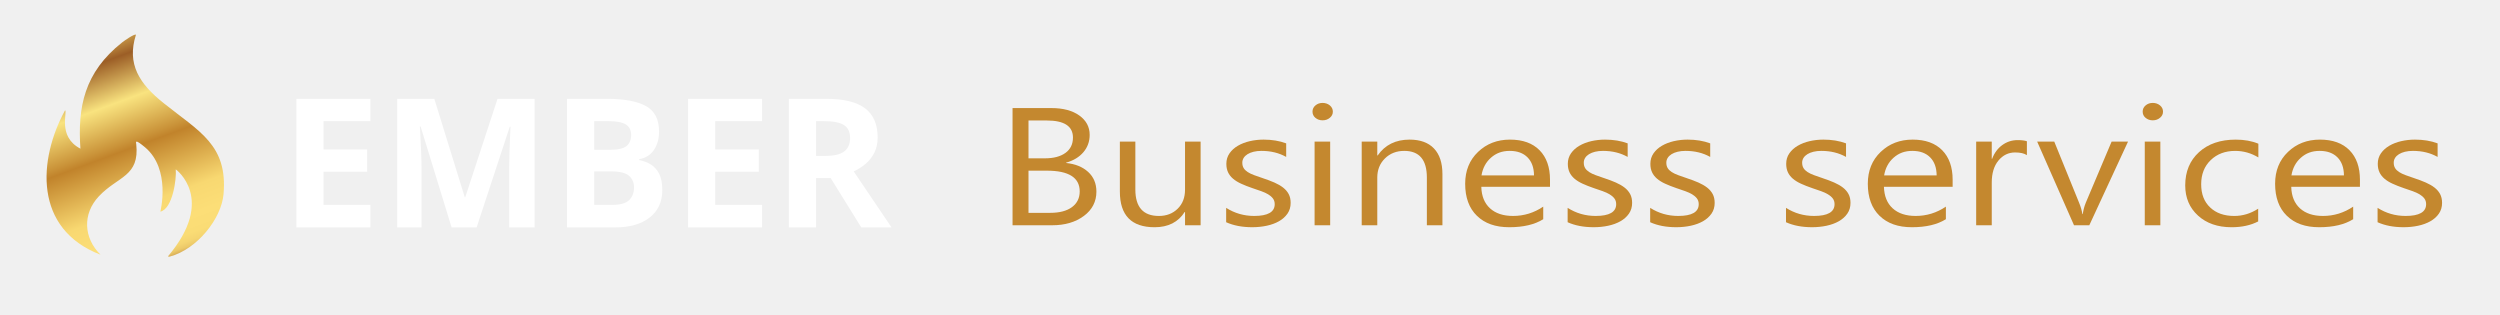
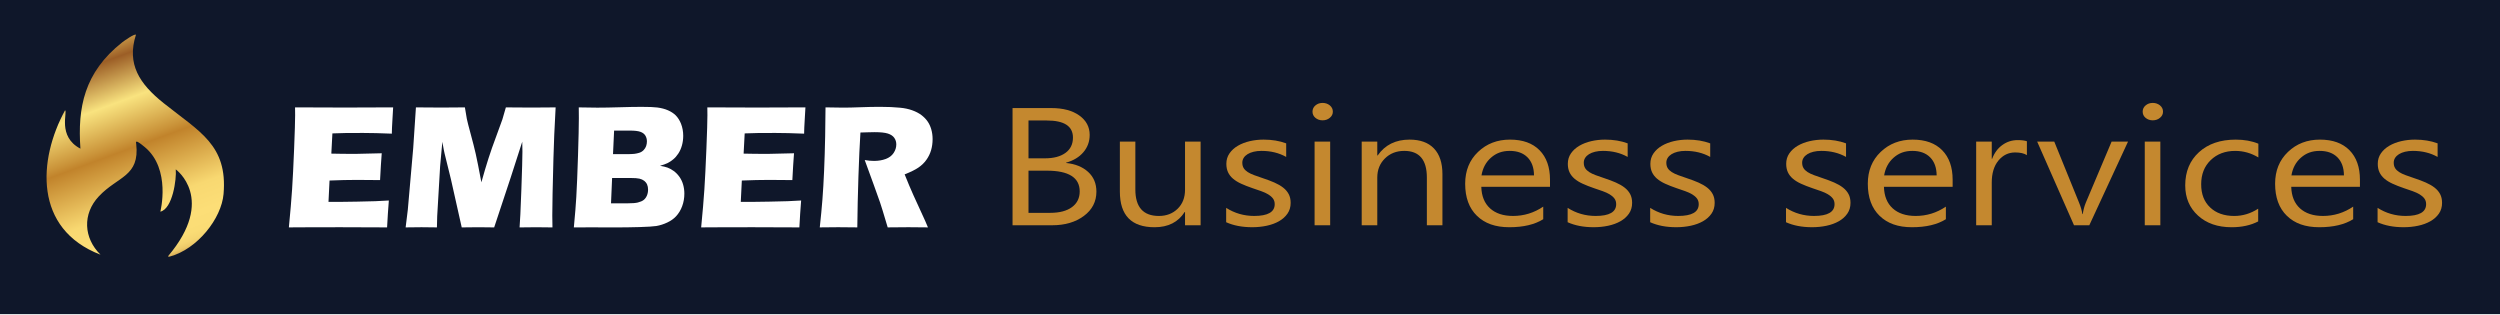
<svg xmlns="http://www.w3.org/2000/svg" id="Layer_1" data-name="Layer 1" viewBox="0 0 2596.13 326.53">
  <defs>
    <style>
      .cls-1 {
-         fill: #c4882f;
+         fill: #fff;
      }

      .cls-2 {
-         fill: #fff;
-         font-family: ErasITC-Bold, 'Eras Bold ITC';
-         font-size: 187px;
-         font-weight: 700;
+         fill: #c4882f;
      }

      .cls-3 {
        fill: url(#linear-gradient);
+       }
+ 
+       .cls-4 {
+         fill: #0f172a;
      }
    </style>
    <linearGradient id="linear-gradient" x1="86.49" y1="43.21" x2="171.92" y2="274.85" gradientUnits="userSpaceOnUse">
      <stop offset="0" stop-color="#e1bb5c" />
      <stop offset=".11" stop-color="#9c5e26" />
      <stop offset=".29" stop-color="#f9e37f" />
      <stop offset=".34" stop-color="#ebcc6b" />
      <stop offset=".46" stop-color="#ca9339" />
      <stop offset=".49" stop-color="#c1832b" />
      <stop offset=".73" stop-color="#f8d871" />
      <stop offset=".84" stop-color="#fcde77" />
      <stop offset=".91" stop-color="#fadc75" />
      <stop offset=".94" stop-color="#f5d571" />
      <stop offset=".96" stop-color="#ecc969" />
      <stop offset=".97" stop-color="#e0b85e" />
      <stop offset=".98" stop-color="#cfa24f" />
      <stop offset=".99" stop-color="#bb883d" />
      <stop offset="1" stop-color="#ac7330" />
    </linearGradient>
  </defs>
+   <rect class="cls-4" x="0" y="0" width="2596.13" height="326.15" />
  <path class="cls-3" d="M141.18,36.08c-9.77,30.52,3.63,50.97,28.76,71.02,37.3,29.76,66.57,43.52,62.21,94.37-2.18,25.42-27.09,57.21-55.88,65-.59.16-1.88.27-1.7-.48,50.33-59.59,7.94-90.13,7.94-90.13.95,10.04-3.26,41.01-16,43.94,0,0,11.34-44.26-16.12-67.03-5.23-4.34-7.04-5.29-7.49-5.46-2.45-.9-1.53,1.3-1.43,2.22,3.71,33.98-19.13,33.35-38.85,54.37-17.05,18.18-15.94,43.15,1.74,60.58-69.66-26.74-64.75-98.72-36.81-149.95,2.96,1.24-8.27,27.23,15.96,39.84-2.97-42.59,3.75-79.06,43.32-110.33,1.83-1.44,12.74-9.22,14.35-7.97Z" />
-   <text class="cls-2" transform="translate(290.94 236.15)">
-     <tspan x="0" y="0">EMBER</tspan>
-   </text>
  <g>
-     <path class="cls-1" d="M1051.48,233.93v-121.71h40.24c12.23,0,21.93,2.58,29.1,7.72,7.17,5.15,10.75,11.85,10.75,20.12,0,6.9-2.17,12.9-6.51,17.99s-10.32,8.71-17.95,10.86v.34c9.53.96,17.16,4.06,22.88,9.29,5.72,5.24,8.58,12.04,8.58,20.41,0,10.41-4.34,18.84-13.02,25.29-8.68,6.45-19.63,9.68-32.85,9.68h-41.23ZM1068.05,125.12v39.3h16.97c9.08,0,16.21-1.88,21.4-5.64,5.19-3.76,7.79-9.07,7.79-15.91,0-11.83-9.04-17.74-27.13-17.74h-19.04ZM1068.05,177.23v43.8h22.49c9.73,0,17.28-1.98,22.64-5.94,5.36-3.96,8.04-9.39,8.04-16.3,0-14.37-11.38-21.56-34.13-21.56h-19.04Z" />
-     <path class="cls-1" d="M1246.78,233.93h-16.18v-13.75h-.4c-6.71,10.52-17.1,15.79-31.17,15.79-24.07,0-36.1-12.33-36.1-37.01v-51.94h16.08v49.74c0,18.33,8.15,27.5,24.46,27.5,7.89,0,14.38-2.5,19.48-7.51,5.1-5.01,7.64-11.56,7.64-19.65v-50.08h16.18v86.91Z" />
-     <path class="cls-1" d="M1273.31,230.79v-14.94c8.81,5.6,18.51,8.4,29.1,8.4,14.2,0,21.31-4.07,21.31-12.22,0-2.32-.61-4.29-1.82-5.9-1.22-1.61-2.86-3.04-4.93-4.29-2.07-1.24-4.51-2.36-7.3-3.35-2.8-.99-5.8-2.02-9.03-3.1-4.47-1.53-8.4-3.07-11.79-4.63-3.39-1.55-6.21-3.31-8.48-5.26-2.27-1.95-3.98-4.17-5.13-6.66-1.15-2.49-1.73-5.4-1.73-8.74,0-4.07,1.08-7.68,3.25-10.82,2.17-3.14,5.06-5.77,8.68-7.89,3.62-2.12,7.74-3.72,12.38-4.8,4.64-1.07,9.42-1.61,14.35-1.61,8.74,0,16.57,1.3,23.48,3.9v14.09c-7.43-4.19-15.98-6.28-25.65-6.28-3.03,0-5.75.3-8.19.89-2.43.59-4.52,1.43-6.26,2.5-1.74,1.08-3.09,2.36-4.04,3.86-.95,1.5-1.43,3.16-1.43,4.97,0,2.26.48,4.16,1.43,5.69.95,1.53,2.35,2.88,4.19,4.07,1.84,1.19,4.08,2.26,6.71,3.22,2.63.96,5.62,2.01,8.98,3.14,4.47,1.47,8.48,2.99,12.03,4.54,3.55,1.56,6.57,3.31,9.07,5.26,2.5,1.95,4.42,4.2,5.77,6.75,1.35,2.55,2.02,5.57,2.02,9.08,0,4.3-1.1,8.04-3.3,11.2-2.2,3.17-5.15,5.8-8.83,7.89-3.68,2.09-7.93,3.65-12.72,4.67-4.8,1.02-9.83,1.53-15.09,1.53-10.39,0-19.4-1.73-27.03-5.18Z" />
-     <path class="cls-1" d="M1373.43,124.95c-2.89,0-5.36-.85-7.4-2.55-2.04-1.7-3.06-3.85-3.06-6.45s1.02-4.77,3.06-6.49c2.04-1.72,4.5-2.59,7.4-2.59s5.47.86,7.55,2.59c2.07,1.73,3.11,3.89,3.11,6.49s-1.04,4.61-3.11,6.37c-2.07,1.75-4.59,2.63-7.55,2.63ZM1381.32,233.93h-16.18v-86.91h16.18v86.91Z" />
-     <path class="cls-1" d="M1497.91,233.93h-16.18v-49.57c0-18.45-7.83-27.67-23.48-27.67-8.09,0-14.78,2.62-20.07,7.85-5.29,5.23-7.94,11.84-7.94,19.82v49.57h-16.18v-86.91h16.18v14.43h.39c7.63-10.98,18.67-16.47,33.14-16.47,11.05,0,19.5,3.07,25.35,9.21,5.85,6.14,8.78,15.01,8.78,26.61v53.13Z" />
-     <path class="cls-1" d="M1609.57,193.95h-71.31c.26,9.67,3.29,17.14,9.08,22.41,5.79,5.26,13.74,7.89,23.87,7.89,11.38,0,21.83-3.23,31.37-9.68v13.07c-8.88,5.55-20.62,8.32-35.21,8.32s-25.48-3.95-33.63-11.84c-8.15-7.89-12.23-19-12.23-33.31,0-13.52,4.45-24.54,13.37-33.06,8.91-8.52,19.97-12.77,33.19-12.77s23.44,3.68,30.68,11.03c7.23,7.36,10.85,17.57,10.85,30.64v7.3ZM1593,182.16c-.07-8.03-2.32-14.29-6.76-18.76-4.44-4.47-10.6-6.71-18.49-6.71s-14.11,2.35-19.43,7.05-8.61,10.84-9.86,18.42h54.55Z" />
-     <path class="cls-1" d="M1627.91,230.79v-14.94c8.81,5.6,18.51,8.4,29.1,8.4,14.2,0,21.31-4.07,21.31-12.22,0-2.32-.61-4.29-1.82-5.9-1.22-1.61-2.86-3.04-4.93-4.29-2.07-1.24-4.51-2.36-7.3-3.35-2.8-.99-5.8-2.02-9.03-3.1-4.47-1.53-8.4-3.07-11.79-4.63-3.39-1.55-6.21-3.31-8.48-5.26-2.27-1.95-3.98-4.17-5.13-6.66-1.15-2.49-1.73-5.4-1.73-8.74,0-4.07,1.08-7.68,3.25-10.82,2.17-3.14,5.06-5.77,8.68-7.89,3.62-2.12,7.74-3.72,12.38-4.8,4.64-1.07,9.42-1.61,14.35-1.61,8.74,0,16.57,1.3,23.48,3.9v14.09c-7.43-4.19-15.98-6.28-25.65-6.28-3.03,0-5.75.3-8.19.89-2.43.59-4.52,1.43-6.26,2.5-1.74,1.08-3.09,2.36-4.04,3.86-.95,1.5-1.43,3.16-1.43,4.97,0,2.26.48,4.16,1.43,5.69.95,1.53,2.35,2.88,4.19,4.07,1.84,1.19,4.08,2.26,6.71,3.22,2.63.96,5.62,2.01,8.98,3.14,4.47,1.47,8.48,2.99,12.03,4.54,3.55,1.56,6.57,3.31,9.07,5.26,2.5,1.95,4.42,4.2,5.77,6.75,1.35,2.55,2.02,5.57,2.02,9.08,0,4.3-1.1,8.04-3.3,11.2-2.2,3.17-5.15,5.8-8.83,7.89-3.68,2.09-7.93,3.65-12.72,4.67-4.8,1.02-9.83,1.53-15.09,1.53-10.39,0-19.4-1.73-27.03-5.18Z" />
-     <path class="cls-1" d="M1713.63,230.79v-14.94c8.81,5.6,18.51,8.4,29.1,8.4,14.2,0,21.31-4.07,21.31-12.22,0-2.32-.61-4.29-1.82-5.9-1.22-1.61-2.86-3.04-4.93-4.29-2.07-1.24-4.51-2.36-7.3-3.35-2.8-.99-5.8-2.02-9.03-3.1-4.47-1.53-8.4-3.07-11.79-4.63-3.39-1.55-6.21-3.31-8.48-5.26-2.27-1.95-3.98-4.17-5.13-6.66-1.15-2.49-1.73-5.4-1.73-8.74,0-4.07,1.08-7.68,3.25-10.82,2.17-3.14,5.06-5.77,8.68-7.89,3.62-2.12,7.74-3.72,12.38-4.8,4.64-1.07,9.42-1.61,14.35-1.61,8.74,0,16.57,1.3,23.48,3.9v14.09c-7.43-4.19-15.98-6.28-25.65-6.28-3.03,0-5.75.3-8.19.89-2.43.59-4.52,1.43-6.26,2.5-1.74,1.08-3.09,2.36-4.04,3.86-.95,1.5-1.43,3.16-1.43,4.97,0,2.26.48,4.16,1.43,5.69.95,1.53,2.35,2.88,4.19,4.07,1.84,1.19,4.08,2.26,6.71,3.22,2.63.96,5.62,2.01,8.98,3.14,4.47,1.47,8.48,2.99,12.03,4.54,3.55,1.56,6.57,3.31,9.07,5.26,2.5,1.95,4.42,4.2,5.77,6.75,1.35,2.55,2.02,5.57,2.02,9.08,0,4.3-1.1,8.04-3.3,11.2-2.2,3.17-5.15,5.8-8.83,7.89-3.68,2.09-7.93,3.65-12.72,4.67-4.8,1.02-9.83,1.53-15.09,1.53-10.39,0-19.4-1.73-27.03-5.18Z" />
-     <path class="cls-1" d="M1854.68,230.79v-14.94c8.81,5.6,18.51,8.4,29.1,8.4,14.2,0,21.31-4.07,21.31-12.22,0-2.32-.61-4.29-1.82-5.9-1.22-1.61-2.86-3.04-4.93-4.29-2.07-1.24-4.51-2.36-7.3-3.35-2.8-.99-5.8-2.02-9.03-3.1-4.47-1.53-8.4-3.07-11.79-4.63-3.39-1.55-6.21-3.31-8.48-5.26-2.27-1.95-3.98-4.17-5.13-6.66-1.15-2.49-1.73-5.4-1.73-8.74,0-4.07,1.08-7.68,3.25-10.82,2.17-3.14,5.06-5.77,8.68-7.89,3.62-2.12,7.74-3.72,12.38-4.8,4.64-1.07,9.42-1.61,14.35-1.61,8.74,0,16.57,1.3,23.48,3.9v14.09c-7.43-4.19-15.98-6.28-25.65-6.28-3.03,0-5.75.3-8.19.89-2.43.59-4.52,1.43-6.26,2.5-1.74,1.08-3.09,2.36-4.04,3.86-.95,1.5-1.43,3.16-1.43,4.97,0,2.26.48,4.16,1.43,5.69.95,1.53,2.35,2.88,4.19,4.07,1.84,1.19,4.08,2.26,6.71,3.22,2.63.96,5.62,2.01,8.98,3.14,4.47,1.47,8.48,2.99,12.03,4.54,3.55,1.56,6.57,3.31,9.07,5.26,2.5,1.95,4.42,4.2,5.77,6.75,1.35,2.55,2.02,5.57,2.02,9.08,0,4.3-1.1,8.04-3.3,11.2-2.2,3.17-5.15,5.8-8.83,7.89-3.68,2.09-7.93,3.65-12.72,4.67-4.8,1.02-9.83,1.53-15.09,1.53-10.39,0-19.4-1.73-27.03-5.18Z" />
-     <path class="cls-1" d="M2027.69,193.95h-71.31c.26,9.67,3.29,17.14,9.08,22.41,5.79,5.26,13.74,7.89,23.87,7.89,11.38,0,21.83-3.23,31.37-9.68v13.07c-8.88,5.55-20.62,8.32-35.21,8.32s-25.48-3.95-33.63-11.84c-8.15-7.89-12.23-19-12.23-33.31,0-13.52,4.45-24.54,13.37-33.06,8.91-8.52,19.97-12.77,33.19-12.77s23.44,3.68,30.68,11.03c7.23,7.36,10.85,17.57,10.85,30.64v7.3ZM2011.12,182.16c-.07-8.03-2.32-14.29-6.76-18.76-4.44-4.47-10.6-6.71-18.49-6.71s-14.11,2.35-19.43,7.05-8.61,10.84-9.86,18.42h54.55Z" />
-     <path class="cls-1" d="M2104.83,161.11c-2.83-1.87-6.91-2.8-12.23-2.8-6.91,0-12.68,2.8-17.31,8.4s-6.95,13.24-6.95,22.92v44.3h-16.18v-86.91h16.18v17.91h.39c2.3-6.11,5.82-10.88,10.55-14.3,4.74-3.42,10.03-5.14,15.88-5.14,4.21,0,7.43.4,9.67,1.19v14.43Z" />
-     <path class="cls-1" d="M2209.88,147.02l-40.24,86.91h-15.88l-38.27-86.91h17.75l25.65,63.15c1.91,4.64,3.09,8.69,3.55,12.14h.39c.66-4.36,1.71-8.29,3.16-11.8l26.83-63.49h17.06Z" />
-     <path class="cls-1" d="M2235.52,124.95c-2.89,0-5.36-.85-7.4-2.55-2.04-1.7-3.06-3.85-3.06-6.45s1.02-4.77,3.06-6.49c2.04-1.72,4.5-2.59,7.4-2.59s5.47.86,7.55,2.59c2.07,1.73,3.11,3.89,3.11,6.49s-1.04,4.61-3.11,6.37c-2.07,1.75-4.59,2.63-7.55,2.63ZM2243.41,233.93h-16.18v-86.91h16.18v86.91Z" />
-     <path class="cls-1" d="M2345.01,229.94c-7.76,4.02-16.97,6.03-27.62,6.03-14.4,0-26.03-4.03-34.87-12.09-8.85-8.06-13.27-18.52-13.27-31.36,0-14.31,4.77-25.82,14.3-34.5,9.53-8.68,22.26-13.03,38.17-13.03,8.88,0,16.7,1.42,23.48,4.24v14.26c-7.5-4.53-15.52-6.79-24.07-6.79-10.32,0-18.79,3.18-25.4,9.55-6.61,6.37-9.91,14.73-9.91,25.08s3.11,18.22,9.32,24.1c6.21,5.89,14.55,8.83,25.01,8.83,8.81,0,17.1-2.52,24.86-7.55v13.24Z" />
-     <path class="cls-1" d="M2450.65,193.95h-71.31c.26,9.67,3.29,17.14,9.08,22.41,5.79,5.26,13.74,7.89,23.87,7.89,11.38,0,21.83-3.23,31.37-9.68v13.07c-8.88,5.55-20.62,8.32-35.21,8.32s-25.48-3.95-33.63-11.84c-8.15-7.89-12.23-19-12.23-33.31,0-13.52,4.45-24.54,13.37-33.06,8.91-8.52,19.97-12.77,33.19-12.77s23.44,3.68,30.68,11.03c7.23,7.36,10.85,17.57,10.85,30.64v7.3ZM2434.08,182.16c-.07-8.03-2.32-14.29-6.76-18.76-4.44-4.47-10.6-6.71-18.49-6.71s-14.11,2.35-19.43,7.05c-5.33,4.7-8.61,10.84-9.86,18.42h54.55Z" />
-     <path class="cls-1" d="M2469,230.79v-14.94c8.81,5.6,18.51,8.4,29.1,8.4,14.2,0,21.31-4.07,21.31-12.22,0-2.32-.61-4.29-1.82-5.9-1.22-1.61-2.86-3.04-4.93-4.29-2.07-1.24-4.51-2.36-7.3-3.35-2.8-.99-5.8-2.02-9.03-3.1-4.47-1.53-8.4-3.07-11.79-4.63-3.39-1.55-6.21-3.31-8.48-5.26-2.27-1.95-3.98-4.17-5.13-6.66-1.15-2.49-1.73-5.4-1.73-8.74,0-4.07,1.08-7.68,3.25-10.82,2.17-3.14,5.06-5.77,8.68-7.89,3.62-2.12,7.74-3.72,12.38-4.8,4.64-1.07,9.42-1.61,14.35-1.61,8.74,0,16.57,1.3,23.48,3.9v14.09c-7.43-4.19-15.98-6.28-25.65-6.28-3.03,0-5.75.3-8.19.89-2.43.59-4.52,1.43-6.26,2.5-1.74,1.08-3.09,2.36-4.04,3.86-.95,1.5-1.43,3.16-1.43,4.97,0,2.26.48,4.16,1.43,5.69.95,1.53,2.35,2.88,4.19,4.07,1.84,1.19,4.08,2.26,6.71,3.22,2.63.96,5.62,2.01,8.98,3.14,4.47,1.47,8.48,2.99,12.03,4.54,3.55,1.56,6.57,3.31,9.07,5.26,2.5,1.95,4.42,4.2,5.77,6.75,1.35,2.55,2.02,5.57,2.02,9.08,0,4.3-1.1,8.04-3.3,11.2-2.2,3.17-5.15,5.8-8.83,7.89-3.68,2.09-7.93,3.65-12.72,4.67-4.8,1.02-9.83,1.53-15.09,1.53-10.39,0-19.4-1.73-27.03-5.18Z" />
+     <path class="cls-1" d="M299.98,236.15c1.53-15.71,2.64-28.85,3.34-39.45s1.4-24.67,2.11-42.23c.7-17.56,1.05-29.2,1.05-34.93l-.09-8.04c14.36.12,31.74.18,52.13.18,18.81,0,35.39-.06,49.75-.18l-.18,3c-.06.73-.21,3.37-.46,7.92l-.55,9.92c-.12,2.12-.18,4.28-.18,6.46-11.75-.49-21.61-.73-29.58-.73-8.77,0-14.69.02-17.76.05-3.07.03-7.87.17-14.38.41l-1.11,21c7.18.18,15.56.27,25.12.27,3.41,0,12.48-.21,27.22-.64-.61,7.79-1.19,17.07-1.73,27.85-10.53-.12-18.62-.18-24.27-.18-8.4,0-17.79.21-28.2.64l-1.09,22.19h10.49c3.1,0,9.52-.09,19.25-.27l18.89-.46c2.8-.06,7.48-.3,14.05-.73-.73,9.01-1.34,18.32-1.83,27.94-14.85-.12-31.14-.18-48.85-.18l-40.18.09-12.97.09Z" />
+     <path class="cls-1" d="M421.24,236.15l2.26-18.44,5.61-64.01,2.81-42.19c11.24.12,20.07.18,26.48.18,5.31,0,13.44-.06,24.38-.18.79,5.24,1.46,9.21,2,11.92.55,2.71,1.9,8.01,4.05,15.89,2.15,7.88,3.88,14.7,5.19,20.45,1.3,5.75,3.26,15.6,5.87,29.54,2.68-9.56,5.12-17.77,7.32-24.65,2.19-6.88,4.94-14.7,8.23-23.47,3.29-8.77,5.38-14.5,6.27-17.21.88-2.71,2.09-6.86,3.61-12.46,9.13.12,18.08.18,26.84.18,5.97,0,14.24-.06,24.84-.18-1.16,20.51-1.92,38.14-2.28,52.87-.79,28.85-1.19,48.7-1.19,59.53,0,2.25.06,6.33.18,12.24-8.04-.12-13.67-.18-16.89-.18-4.69,0-10.44.06-17.26.18.49-5.48,1.11-18.52,1.85-39.13.74-20.6,1.11-33.77,1.11-39.49,0-2.5-.06-5.96-.18-10.41l-11.98,37.16-17.19,51.86c-7.91-.12-13.36-.18-16.34-.18-3.78,0-9.56.06-17.35.18l-11.26-50.22-6.59-26.75c-.25-1.04-.52-2.31-.82-3.84-.31-1.52-.79-4.2-1.46-8.04l-2.3,25.29-3.04,51.86-.28,11.69c-8.4-.12-13.76-.18-16.07-.18-3.17,0-8.64.06-16.44.18Z" />
+     <path class="cls-1" d="M595.91,236.15c1.28-13.39,2.13-23.92,2.55-31.59.61-10.47,1.2-24.84,1.78-43.1s.87-31.14.87-38.62c0-2.68-.03-6.45-.09-11.32,8.1.18,14.52.27,19.27.27,6.63,0,14.37-.14,23.19-.41,8.83-.27,16.41-.41,22.74-.41,7.61,0,13.03.21,16.25.64,4.26.55,7.99,1.52,11.18,2.92,3.2,1.4,5.86,3.14,7.99,5.21,2.37,2.43,4.23,5.36,5.57,8.77,1.52,3.9,2.28,8.07,2.28,12.51,0,3.47-.44,6.79-1.32,9.95-.88,3.17-2.13,5.98-3.74,8.45-1.61,2.47-3.42,4.52-5.43,6.16-2.01,1.64-3.97,2.92-5.89,3.84-1.92.91-4.49,1.83-7.72,2.74,3.23.55,5.81,1.17,7.76,1.87,1.95.7,4.03,1.83,6.25,3.38,2.22,1.55,4.21,3.55,5.98,5.98,1.77,2.44,3.09,5.16,3.97,8.17.88,3.01,1.32,6.2,1.32,9.54,0,4.63-.76,8.98-2.28,13.06-1.52,4.08-3.65,7.58-6.39,10.5-2.31,2.5-5.33,4.63-9.04,6.39-3.71,1.77-7.52,2.98-11.41,3.65-3.17.49-8.93.85-17.3,1.1-8.37.24-17.24.37-26.62.37l-24.01-.09-17.71.09ZM634.5,211.13h17.55c4.63,0,8.04-.27,10.24-.82,2.68-.67,4.72-1.55,6.12-2.65,1.4-1.1,2.51-2.59,3.34-4.47.82-1.89,1.23-3.99,1.23-6.3,0-2.01-.33-3.77-1-5.3-.67-1.52-1.68-2.8-3.01-3.83-1.34-1.03-2.98-1.78-4.93-2.24-1.95-.46-4.99-.68-9.13-.68h-19.27l-1.13,26.3ZM636.59,160.09h12.98c4.27,0,7.3-.11,9.1-.32,1.8-.21,3.55-.59,5.26-1.14,1.71-.55,3.18-1.46,4.43-2.74,1.25-1.28,2.13-2.71,2.65-4.29.52-1.58.78-3.16.78-4.75,0-2.25-.53-4.26-1.6-6.03-1.07-1.76-2.79-3.07-5.16-3.93-2.38-.85-6-1.28-10.87-1.28h-16.44l-1.14,24.47Z" />
+     <path class="cls-1" d="M728.12,236.15c1.53-15.71,2.64-28.85,3.34-39.45s1.4-24.67,2.11-42.23c.7-17.56,1.05-29.2,1.05-34.93l-.09-8.04c14.36.12,31.74.18,52.13.18,18.81,0,35.39-.06,49.75-.18l-.18,3c-.06.73-.21,3.37-.46,7.92l-.55,9.92c-.12,2.12-.18,4.28-.18,6.46-11.75-.49-21.61-.73-29.58-.73-8.77,0-14.69.02-17.76.05-3.07.03-7.87.17-14.38.41l-1.11,21c7.18.18,15.56.27,25.12.27,3.41,0,12.48-.21,27.22-.64-.61,7.79-1.19,17.07-1.73,27.85-10.53-.12-18.62-.18-24.27-.18-8.4,0-17.79.21-28.2.64l-1.09,22.19h10.49c3.1,0,9.52-.09,19.25-.27l18.89-.46c2.8-.06,7.48-.3,14.05-.73-.73,9.01-1.34,18.32-1.83,27.94-14.85-.12-31.14-.18-48.85-.18l-40.18.09-12.97.09Z" />
+     <path class="cls-1" d="M851.3,236.15c1.16-10.71,2.08-20.36,2.75-28.95.67-8.58,1.25-18.54,1.74-29.86.49-11.32.85-23.27,1.1-35.84.24-12.57.37-22.57.37-30,7.61.18,13.75.27,18.44.27s10.8-.14,17.8-.41c7-.27,13.82-.41,20.45-.41,7.79,0,14.73.3,20.82.91,4.56.43,8.72,1.31,12.46,2.65,3.74,1.34,6.89,2.97,9.45,4.88,2.56,1.92,4.69,4.06,6.39,6.44s3.03,5.16,3.97,8.35c.94,3.2,1.42,6.62,1.42,10.27,0,4.08-.52,7.9-1.55,11.46-1.04,3.56-2.66,6.91-4.88,10.04-2.22,3.14-5.02,5.84-8.4,8.13-3.38,2.28-8.11,4.61-14.2,6.99l4.75,11.6c1.34,3.23,2.77,6.51,4.29,9.86l12.24,26.75c.55,1.16,1.52,3.44,2.92,6.85-10.04-.12-16.79-.18-20.26-.18-4.38,0-11.56.06-21.54.18-.98-3.16-2.74-9.04-5.3-17.62-1.04-3.59-1.92-6.36-2.65-8.31-1.46-4.32-3.63-10.38-6.49-18.17l-9.42-25.84c3.29.61,6.51.91,9.68.91,4.44,0,8.48-.67,12.1-2.01,3.62-1.34,6.36-3.41,8.22-6.21,1.86-2.8,2.79-5.75,2.79-8.86,0-2.62-.7-4.92-2.1-6.89-1.4-1.98-3.61-3.45-6.62-4.43-3.01-.97-7.66-1.46-13.92-1.46-2.13,0-4.34.04-6.62.14-2.28.09-4.95.17-7.99.23-.78,12.48-1.47,27.7-2.07,45.65s-.99,35.58-1.17,52.87c-10.18-.12-16.79-.18-19.84-.18-3.54,0-9.9.06-19.11.18Z" />
+   </g>
+   <g>
+     <path class="cls-2" d="M1051.48,233.93v-121.71h40.24c12.23,0,21.93,2.58,29.1,7.72,7.17,5.15,10.75,11.85,10.75,20.12,0,6.9-2.17,12.9-6.51,17.99s-10.32,8.71-17.95,10.86v.34c9.53.96,17.16,4.06,22.88,9.29,5.72,5.24,8.58,12.04,8.58,20.41,0,10.41-4.34,18.84-13.02,25.29-8.68,6.45-19.63,9.68-32.85,9.68h-41.23ZM1068.05,125.12v39.3h16.97c9.08,0,16.21-1.88,21.4-5.64,5.19-3.76,7.79-9.07,7.79-15.91,0-11.83-9.04-17.74-27.13-17.74h-19.04ZM1068.05,177.23v43.8h22.49c9.73,0,17.28-1.98,22.64-5.94,5.36-3.96,8.04-9.39,8.04-16.3,0-14.37-11.38-21.56-34.13-21.56h-19.04Z" />
+     <path class="cls-2" d="M1246.78,233.93h-16.18v-13.75h-.4c-6.71,10.52-17.1,15.79-31.17,15.79-24.07,0-36.1-12.33-36.1-37.01v-51.94h16.08v49.74c0,18.33,8.15,27.5,24.46,27.5,7.89,0,14.38-2.5,19.48-7.51,5.1-5.01,7.64-11.56,7.64-19.65v-50.08h16.18v86.91Z" />
+     <path class="cls-2" d="M1273.31,230.79v-14.94c8.81,5.6,18.51,8.4,29.1,8.4,14.2,0,21.31-4.07,21.31-12.22,0-2.32-.61-4.29-1.82-5.9-1.22-1.61-2.86-3.04-4.93-4.29-2.07-1.24-4.51-2.36-7.3-3.35-2.8-.99-5.8-2.02-9.03-3.1-4.47-1.53-8.4-3.07-11.79-4.63-3.39-1.55-6.21-3.31-8.48-5.26-2.27-1.95-3.98-4.17-5.13-6.66-1.15-2.49-1.73-5.4-1.73-8.74,0-4.07,1.08-7.68,3.25-10.82,2.17-3.14,5.06-5.77,8.68-7.89,3.62-2.12,7.74-3.72,12.38-4.8,4.64-1.07,9.42-1.61,14.35-1.61,8.74,0,16.57,1.3,23.48,3.9v14.09c-7.43-4.19-15.98-6.28-25.65-6.28-3.03,0-5.75.3-8.19.89-2.43.59-4.52,1.43-6.26,2.5-1.74,1.08-3.09,2.36-4.04,3.86-.95,1.5-1.43,3.16-1.43,4.97,0,2.26.48,4.16,1.43,5.69.95,1.53,2.35,2.88,4.19,4.07,1.84,1.19,4.08,2.26,6.71,3.22,2.63.96,5.62,2.01,8.98,3.14,4.47,1.47,8.48,2.99,12.03,4.54,3.55,1.56,6.57,3.31,9.07,5.26,2.5,1.95,4.42,4.2,5.77,6.75,1.35,2.55,2.02,5.57,2.02,9.08,0,4.3-1.1,8.04-3.3,11.2-2.2,3.17-5.15,5.8-8.83,7.89-3.68,2.09-7.93,3.65-12.72,4.67-4.8,1.02-9.83,1.53-15.09,1.53-10.39,0-19.4-1.73-27.03-5.18Z" />
+     <path class="cls-2" d="M1373.43,124.95c-2.89,0-5.36-.85-7.4-2.55-2.04-1.7-3.06-3.85-3.06-6.45s1.02-4.77,3.06-6.49c2.04-1.72,4.5-2.59,7.4-2.59s5.47.86,7.55,2.59c2.07,1.73,3.11,3.89,3.11,6.49s-1.04,4.61-3.11,6.37c-2.07,1.75-4.59,2.63-7.55,2.63ZM1381.32,233.93h-16.18v-86.91h16.18v86.91Z" />
+     <path class="cls-2" d="M1497.91,233.93h-16.18v-49.57c0-18.45-7.83-27.67-23.48-27.67-8.09,0-14.78,2.62-20.07,7.85-5.29,5.23-7.94,11.84-7.94,19.82v49.57h-16.18v-86.91h16.18v14.43h.39c7.63-10.98,18.67-16.47,33.14-16.47,11.05,0,19.5,3.07,25.35,9.21,5.85,6.14,8.78,15.01,8.78,26.61v53.13Z" />
+     <path class="cls-2" d="M1609.57,193.95h-71.31c.26,9.67,3.29,17.14,9.08,22.41,5.79,5.26,13.74,7.89,23.87,7.89,11.38,0,21.83-3.23,31.37-9.68v13.07c-8.88,5.55-20.62,8.32-35.21,8.32s-25.48-3.95-33.63-11.84c-8.15-7.89-12.23-19-12.23-33.31,0-13.52,4.45-24.54,13.37-33.06,8.91-8.52,19.97-12.77,33.19-12.77s23.44,3.68,30.68,11.03c7.23,7.36,10.85,17.57,10.85,30.64v7.3ZM1593,182.16c-.07-8.03-2.32-14.29-6.76-18.76-4.44-4.47-10.6-6.71-18.49-6.71s-14.11,2.35-19.43,7.05-8.61,10.84-9.86,18.42h54.55Z" />
+     <path class="cls-2" d="M1627.91,230.79v-14.94c8.81,5.6,18.51,8.4,29.1,8.4,14.2,0,21.31-4.07,21.31-12.22,0-2.32-.61-4.29-1.82-5.9-1.22-1.61-2.86-3.04-4.93-4.29-2.07-1.24-4.51-2.36-7.3-3.35-2.8-.99-5.8-2.02-9.03-3.1-4.47-1.53-8.4-3.07-11.79-4.63-3.39-1.55-6.21-3.31-8.48-5.26-2.27-1.95-3.98-4.17-5.13-6.66-1.15-2.49-1.73-5.4-1.73-8.74,0-4.07,1.08-7.68,3.25-10.82,2.17-3.14,5.06-5.77,8.68-7.89,3.62-2.12,7.74-3.72,12.38-4.8,4.64-1.07,9.42-1.61,14.35-1.61,8.74,0,16.57,1.3,23.48,3.9v14.09c-7.43-4.19-15.98-6.28-25.65-6.28-3.03,0-5.75.3-8.19.89-2.43.59-4.52,1.43-6.26,2.5-1.74,1.08-3.09,2.36-4.04,3.86-.95,1.5-1.43,3.16-1.43,4.97,0,2.26.48,4.16,1.43,5.69.95,1.53,2.35,2.88,4.19,4.07,1.84,1.19,4.08,2.26,6.71,3.22,2.63.96,5.62,2.01,8.98,3.14,4.47,1.47,8.48,2.99,12.03,4.54,3.55,1.56,6.57,3.31,9.07,5.26,2.5,1.95,4.42,4.2,5.77,6.75,1.35,2.55,2.02,5.57,2.02,9.08,0,4.3-1.1,8.04-3.3,11.2-2.2,3.17-5.15,5.8-8.83,7.89-3.68,2.09-7.93,3.65-12.72,4.67-4.8,1.02-9.83,1.53-15.09,1.53-10.39,0-19.4-1.73-27.03-5.18Z" />
+     <path class="cls-2" d="M1713.63,230.79v-14.94c8.81,5.6,18.51,8.4,29.1,8.4,14.2,0,21.31-4.07,21.31-12.22,0-2.32-.61-4.29-1.82-5.9-1.22-1.61-2.86-3.04-4.93-4.29-2.07-1.24-4.51-2.36-7.3-3.35-2.8-.99-5.8-2.02-9.03-3.1-4.47-1.53-8.4-3.07-11.79-4.63-3.39-1.55-6.21-3.31-8.48-5.26-2.27-1.95-3.98-4.17-5.13-6.66-1.15-2.49-1.73-5.4-1.73-8.74,0-4.07,1.08-7.68,3.25-10.82,2.17-3.14,5.06-5.77,8.68-7.89,3.62-2.12,7.74-3.72,12.38-4.8,4.64-1.07,9.42-1.61,14.35-1.61,8.74,0,16.57,1.3,23.48,3.9v14.09c-7.43-4.19-15.98-6.28-25.65-6.28-3.03,0-5.75.3-8.19.89-2.43.59-4.52,1.43-6.26,2.5-1.74,1.08-3.09,2.36-4.04,3.86-.95,1.5-1.43,3.16-1.43,4.97,0,2.26.48,4.16,1.43,5.69.95,1.53,2.35,2.88,4.19,4.07,1.84,1.19,4.08,2.26,6.71,3.22,2.63.96,5.62,2.01,8.98,3.14,4.47,1.47,8.48,2.99,12.03,4.54,3.55,1.56,6.57,3.31,9.07,5.26,2.5,1.95,4.42,4.2,5.77,6.75,1.35,2.55,2.02,5.57,2.02,9.08,0,4.3-1.1,8.04-3.3,11.2-2.2,3.17-5.15,5.8-8.83,7.89-3.68,2.09-7.93,3.65-12.72,4.67-4.8,1.02-9.83,1.53-15.09,1.53-10.39,0-19.4-1.73-27.03-5.18Z" />
+     <path class="cls-2" d="M1854.68,230.79v-14.94c8.81,5.6,18.51,8.4,29.1,8.4,14.2,0,21.31-4.07,21.31-12.22,0-2.32-.61-4.29-1.82-5.9-1.22-1.61-2.86-3.04-4.93-4.29-2.07-1.24-4.51-2.36-7.3-3.35-2.8-.99-5.8-2.02-9.03-3.1-4.47-1.53-8.4-3.07-11.79-4.63-3.39-1.55-6.21-3.31-8.48-5.26-2.27-1.95-3.98-4.17-5.13-6.66-1.15-2.49-1.73-5.4-1.73-8.74,0-4.07,1.08-7.68,3.25-10.82,2.17-3.14,5.06-5.77,8.68-7.89,3.62-2.12,7.74-3.72,12.38-4.8,4.64-1.07,9.42-1.61,14.35-1.61,8.74,0,16.57,1.3,23.48,3.9v14.09c-7.43-4.19-15.98-6.28-25.65-6.28-3.03,0-5.75.3-8.19.89-2.43.59-4.52,1.43-6.26,2.5-1.74,1.08-3.09,2.36-4.04,3.86-.95,1.5-1.43,3.16-1.43,4.97,0,2.26.48,4.16,1.43,5.69.95,1.53,2.35,2.88,4.19,4.07,1.84,1.19,4.08,2.26,6.71,3.22,2.63.96,5.62,2.01,8.98,3.14,4.47,1.47,8.48,2.99,12.03,4.54,3.55,1.56,6.57,3.31,9.07,5.26,2.5,1.95,4.42,4.2,5.77,6.75,1.35,2.55,2.02,5.57,2.02,9.08,0,4.3-1.1,8.04-3.3,11.2-2.2,3.17-5.15,5.8-8.83,7.89-3.68,2.09-7.93,3.65-12.72,4.67-4.8,1.02-9.83,1.53-15.09,1.53-10.39,0-19.4-1.73-27.03-5.18Z" />
+     <path class="cls-2" d="M2027.69,193.95h-71.31c.26,9.67,3.29,17.14,9.08,22.41,5.79,5.26,13.74,7.89,23.87,7.89,11.38,0,21.83-3.23,31.37-9.68v13.07c-8.88,5.55-20.62,8.32-35.21,8.32s-25.48-3.95-33.63-11.84c-8.15-7.89-12.23-19-12.23-33.31,0-13.52,4.45-24.54,13.37-33.06,8.91-8.52,19.97-12.77,33.19-12.77s23.44,3.68,30.68,11.03c7.23,7.36,10.85,17.57,10.85,30.64v7.3ZM2011.12,182.16c-.07-8.03-2.32-14.29-6.76-18.76-4.44-4.47-10.6-6.71-18.49-6.71s-14.11,2.35-19.43,7.05-8.61,10.84-9.86,18.42h54.55Z" />
+     <path class="cls-2" d="M2104.83,161.11c-2.83-1.87-6.91-2.8-12.23-2.8-6.91,0-12.68,2.8-17.31,8.4s-6.95,13.24-6.95,22.92v44.3h-16.18v-86.91h16.18v17.91h.39c2.3-6.11,5.82-10.88,10.55-14.3,4.74-3.42,10.03-5.14,15.88-5.14,4.21,0,7.43.4,9.67,1.19v14.43Z" />
+     <path class="cls-2" d="M2209.88,147.02l-40.24,86.91h-15.88l-38.27-86.91h17.75l25.65,63.15c1.91,4.64,3.09,8.69,3.55,12.14h.39c.66-4.36,1.71-8.29,3.16-11.8l26.83-63.49h17.06Z" />
+     <path class="cls-2" d="M2235.52,124.95c-2.89,0-5.36-.85-7.4-2.55-2.04-1.7-3.06-3.85-3.06-6.45s1.02-4.77,3.06-6.49c2.04-1.72,4.5-2.59,7.4-2.59s5.47.86,7.55,2.59c2.07,1.73,3.11,3.89,3.11,6.49s-1.04,4.61-3.11,6.37c-2.07,1.75-4.59,2.63-7.55,2.63ZM2243.41,233.93h-16.18v-86.91h16.18v86.91Z" />
+     <path class="cls-2" d="M2345.01,229.94c-7.76,4.02-16.97,6.03-27.62,6.03-14.4,0-26.03-4.03-34.87-12.09-8.85-8.06-13.27-18.52-13.27-31.36,0-14.31,4.77-25.82,14.3-34.5,9.53-8.68,22.26-13.03,38.17-13.03,8.88,0,16.7,1.42,23.48,4.24v14.26c-7.5-4.53-15.52-6.79-24.07-6.79-10.32,0-18.79,3.18-25.4,9.55-6.61,6.37-9.91,14.73-9.91,25.08s3.11,18.22,9.32,24.1c6.21,5.89,14.55,8.83,25.01,8.83,8.81,0,17.1-2.52,24.86-7.55v13.24Z" />
+     <path class="cls-2" d="M2450.65,193.95h-71.31c.26,9.67,3.29,17.14,9.08,22.41,5.79,5.26,13.74,7.89,23.87,7.89,11.38,0,21.83-3.23,31.37-9.68v13.07c-8.88,5.55-20.62,8.32-35.21,8.32s-25.48-3.95-33.63-11.84c-8.15-7.89-12.23-19-12.23-33.31,0-13.52,4.45-24.54,13.37-33.06,8.91-8.52,19.97-12.77,33.19-12.77s23.44,3.68,30.68,11.03c7.23,7.36,10.85,17.57,10.85,30.64v7.3ZM2434.08,182.16c-.07-8.03-2.32-14.29-6.76-18.76-4.44-4.47-10.6-6.71-18.49-6.71s-14.11,2.35-19.43,7.05c-5.33,4.7-8.61,10.84-9.86,18.42h54.55Z" />
+     <path class="cls-2" d="M2469,230.79v-14.94c8.81,5.6,18.51,8.4,29.1,8.4,14.2,0,21.31-4.07,21.31-12.22,0-2.32-.61-4.29-1.82-5.9-1.22-1.61-2.86-3.04-4.93-4.29-2.07-1.24-4.51-2.36-7.3-3.35-2.8-.99-5.8-2.02-9.03-3.1-4.47-1.53-8.4-3.07-11.79-4.63-3.39-1.55-6.21-3.31-8.48-5.26-2.27-1.95-3.98-4.17-5.13-6.66-1.15-2.49-1.73-5.4-1.73-8.74,0-4.07,1.08-7.68,3.25-10.82,2.17-3.14,5.06-5.77,8.68-7.89,3.62-2.12,7.74-3.72,12.38-4.8,4.64-1.07,9.42-1.61,14.35-1.61,8.74,0,16.57,1.3,23.48,3.9v14.09c-7.43-4.19-15.98-6.28-25.65-6.28-3.03,0-5.75.3-8.19.89-2.43.59-4.52,1.43-6.26,2.5-1.74,1.08-3.09,2.36-4.04,3.86-.95,1.5-1.43,3.16-1.43,4.97,0,2.26.48,4.16,1.43,5.69.95,1.53,2.35,2.88,4.19,4.07,1.84,1.19,4.08,2.26,6.71,3.22,2.63.96,5.62,2.01,8.98,3.14,4.47,1.47,8.48,2.99,12.03,4.54,3.55,1.56,6.57,3.31,9.07,5.26,2.5,1.95,4.42,4.2,5.77,6.75,1.35,2.55,2.02,5.57,2.02,9.08,0,4.3-1.1,8.04-3.3,11.2-2.2,3.17-5.15,5.8-8.83,7.89-3.68,2.09-7.93,3.65-12.72,4.67-4.8,1.02-9.83,1.53-15.09,1.53-10.39,0-19.4-1.73-27.03-5.18Z" />
  </g>
</svg>
